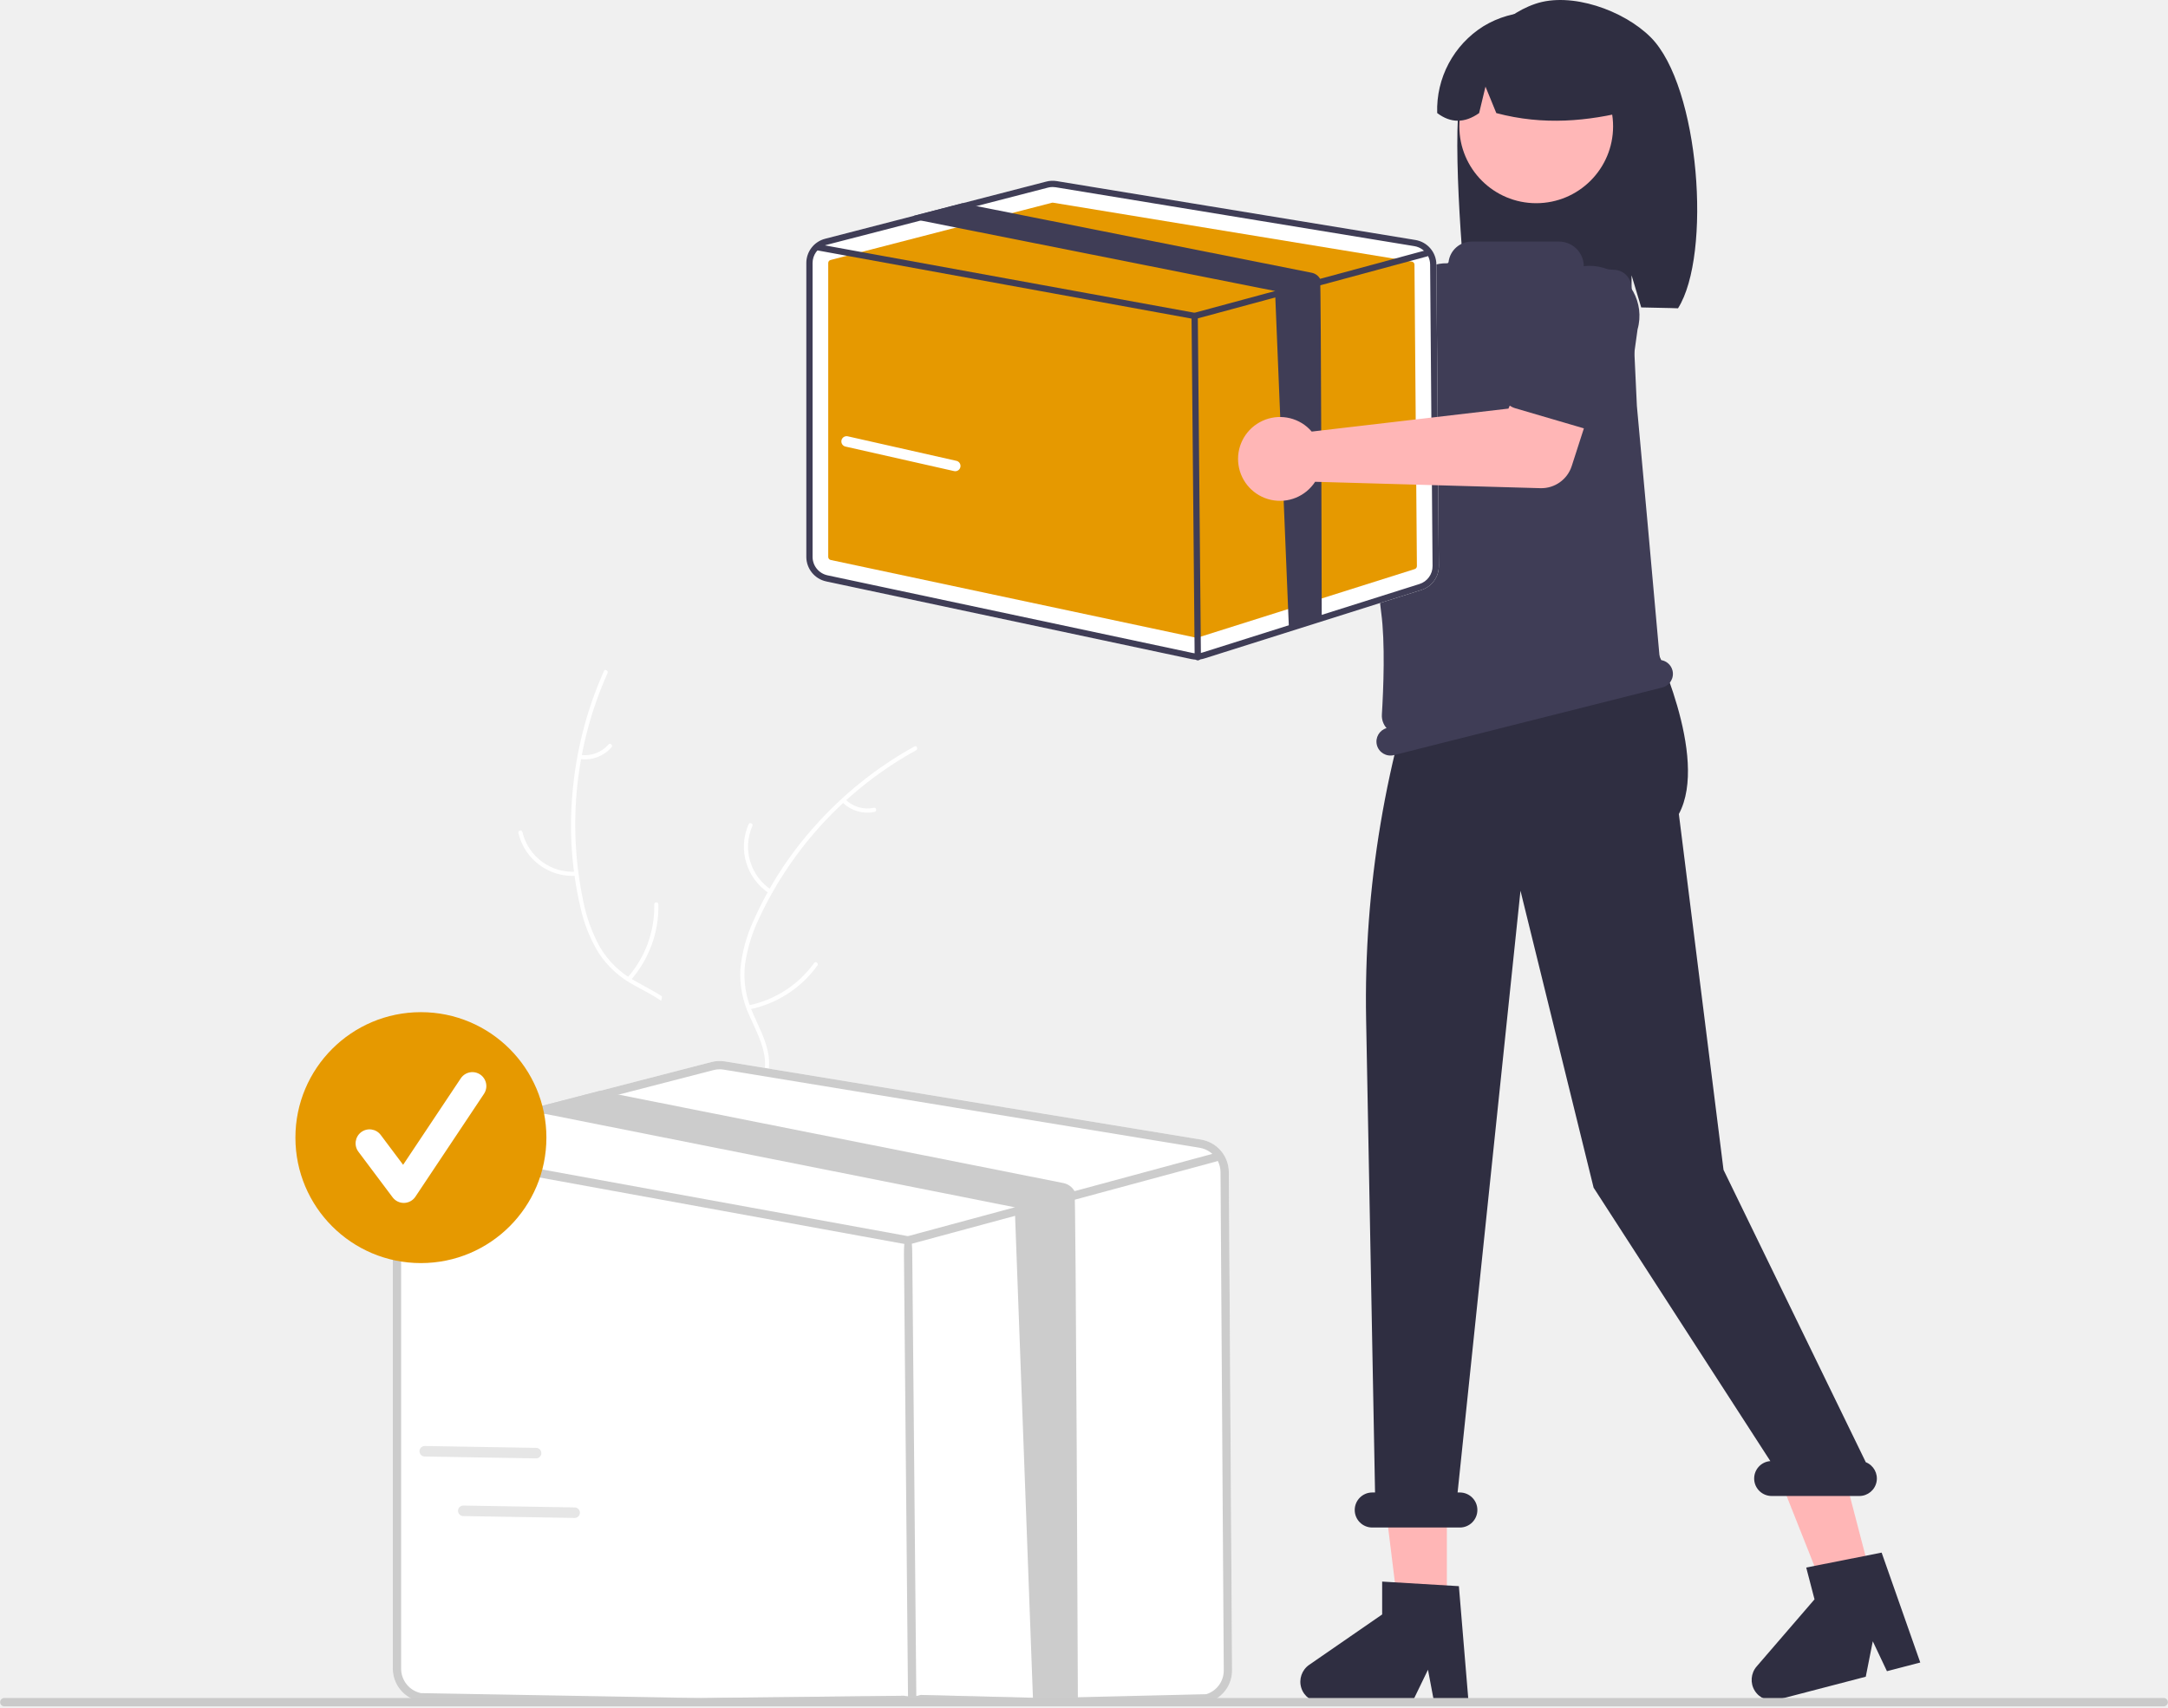
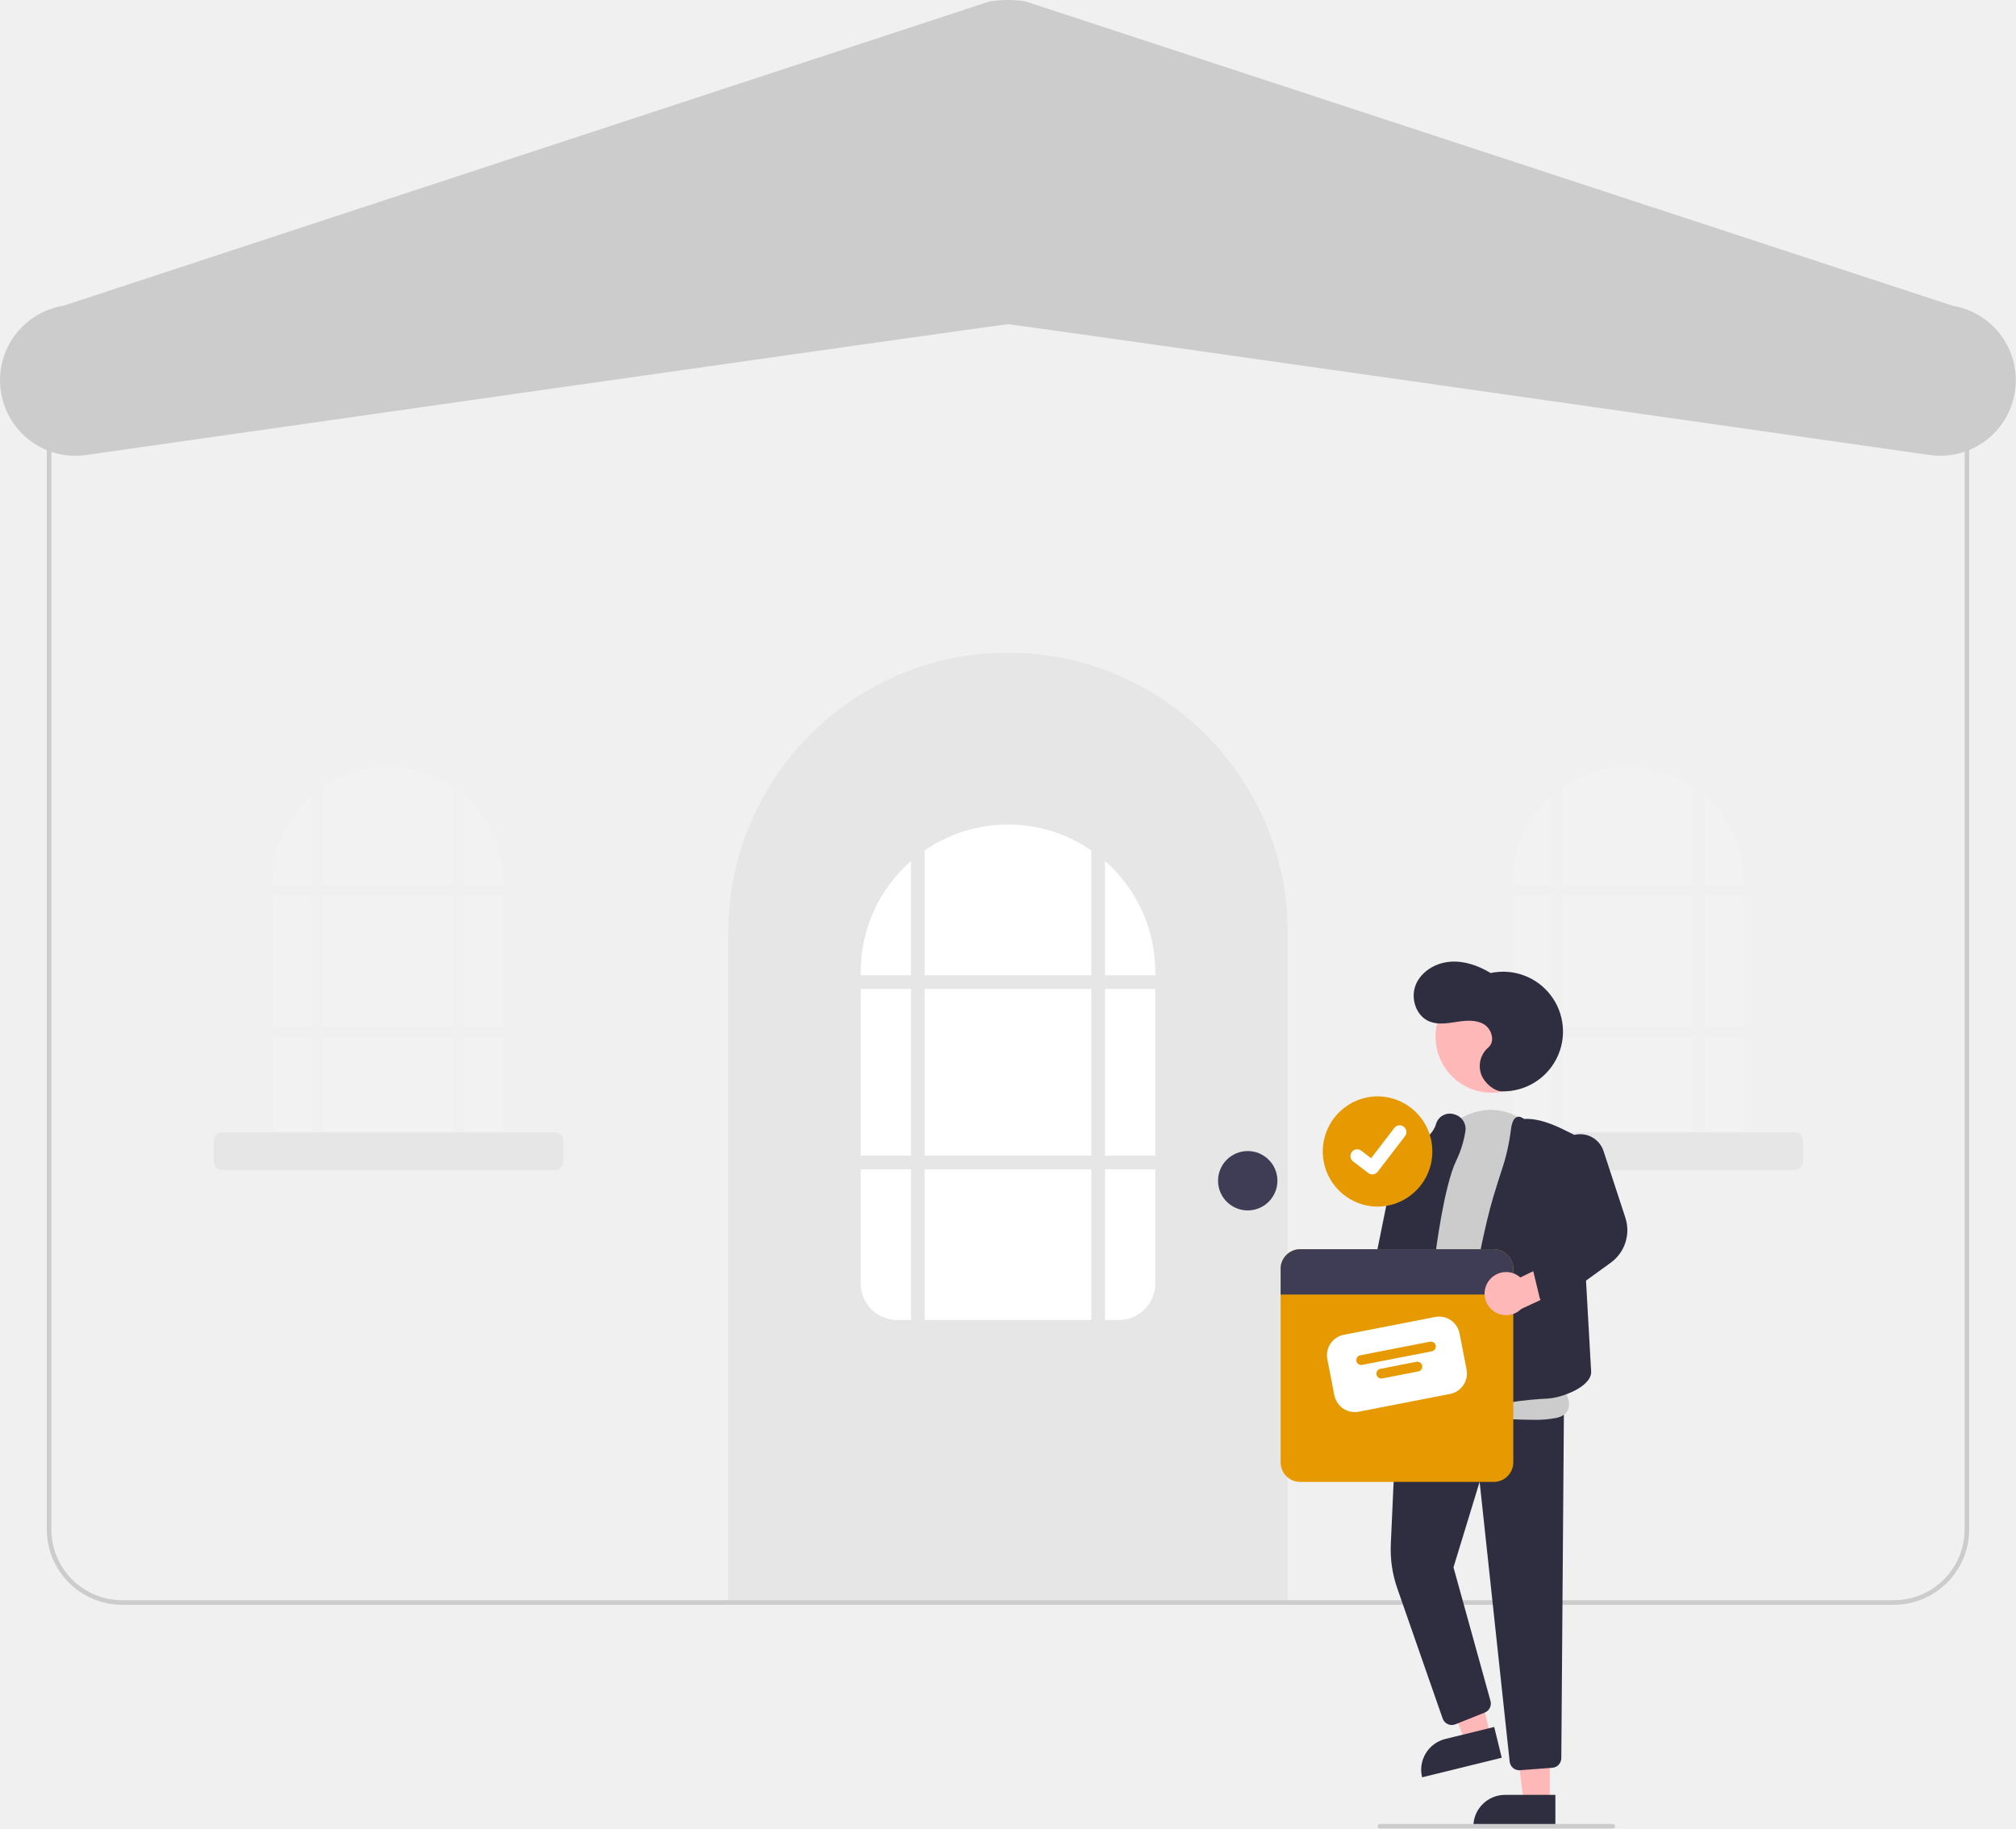
- <svg xmlns="http://www.w3.org/2000/svg" width="618.675" height="487.325" viewBox="0 0 618.675 487.325" role="img" artist="Katerina Limpitsouni" source="https://undraw.co/">
-   <path d="M439.195,470.558c-4.938-26.426,2.836-56.491,24.443-72.487a123.863,123.863,0,0,0,25.822,81.025c6.935,8.889,15.575,18.054,15.307,29.326-.167,7.014-3.96,13.547-8.958,18.47-4.999,4.922-11.156,8.471-17.24,11.965l-.947,1.473C459.786,520.214,444.132,496.984,439.195,470.558Z" transform="translate(-290.6623 -206.3375)" fill="#f0f0f0" />
-   <path d="M464.031,398.475a105.87,105.87,0,0,0-6.989,64.761,45.591,45.591,0,0,0,4.828,13.444,26.149,26.149,0,0,0,9.878,9.582c3.771,2.179,7.88,3.971,11.055,7.028a16.011,16.011,0,0,1,4.713,12.216c-.152,5.623-2.315,10.855-4.609,15.899-2.546,5.6-5.28,11.376-5.115,17.672.02.763-1.165.749-1.185-.012-.287-10.954,7.632-19.751,9.396-30.261.823-4.904.174-10.087-3.274-13.888-3.015-3.324-7.251-5.176-11.088-7.349a27.903,27.903,0,0,1-10.008-9.009,42.148,42.148,0,0,1-5.327-13.209,102.712,102.712,0,0,1-2.328-32.018,107.747,107.747,0,0,1,9.035-35.465c.31-.694,1.325-.081,1.017.609Z" transform="translate(-290.6623 -206.3375)" fill="#fff" />
-   <path d="M455.169,456.308a15.884,15.884,0,0,1-16.571-12.183c-.173-.742.972-1.046,1.146-.303a14.708,14.708,0,0,0,15.438,11.301c.76-.057.744,1.128-.012,1.185Z" transform="translate(-290.6623 -206.3375)" fill="#fff" />
-   <path d="M469.691,485.41a30.615,30.615,0,0,0,7.674-20.95c-.017-.763,1.168-.75,1.185.012a31.844,31.844,0,0,1-8.029,21.784c-.508.571-1.334-.279-.829-.847Z" transform="translate(-290.6623 -206.3375)" fill="#fff" />
-   <path d="M456.335,421.817a8.991,8.991,0,0,0,7.987-2.999c.5-.577,1.326.273.829.847a10.075,10.075,0,0,1-8.828,3.337.612.612,0,0,1-.586-.599.595.595,0,0,1,.599-.586Z" transform="translate(-290.6623 -206.3375)" fill="#fff" />
-   <path d="M551.996,419.93c-.302.369-.604.738-.904,1.117a118.407,118.407,0,0,0-10.837,15.858c-.252.427-.502.863-.742,1.296a124.827,124.827,0,0,0-14.565,43.589,121.222,121.222,0,0,0-1.111,18.385c.133,8.49.954,17.685-1.649,25.494a20.796,20.796,0,0,1-.937,2.397l-41.762,13.306c-.11-.017-.218-.025-.328-.042l-1.643.608c-.027-.317-.048-.646-.076-.963-.016-.184-.024-.37-.04-.554-.008-.123-.016-.247-.03-.358-.003-.041-.005-.082-.005-.114-.014-.111-.016-.215-.027-.317-.124-1.839-.239-3.681-.334-5.529-.003-.01-.003-.01.003-.022-.717-14.077-.265-28.337,2.337-42.075.078-.413.153-.836.251-1.255a115.675,115.675,0,0,1,5.115-18.17,102.26,102.26,0,0,1,4.124-9.49,85.036,85.036,0,0,1,15.437-21.648c12.459-12.681,28.834-21.235,46.381-21.505C551.104,419.931,551.544,419.927,551.996,419.93Z" transform="translate(-290.6623 -206.3375)" fill="#f0f0f0" />
-   <path d="M552.071,420.49a105.87,105.87,0,0,0-44.571,47.5,45.591,45.591,0,0,0-4.24,13.641,26.149,26.149,0,0,0,2.119,13.598c1.699,4.01,3.901,7.915,4.596,12.268a16.011,16.011,0,0,1-3.592,12.592c-3.507,4.398-8.384,7.273-13.252,9.92-5.405,2.938-11.065,5.904-14.724,11.031-.443.621-1.381-.103-.939-.723,6.365-8.919,17.985-11.175,25.722-18.505,3.61-3.42,6.212-7.949,5.747-13.06-.406-4.47-2.673-8.498-4.429-12.543a27.903,27.903,0,0,1-2.567-13.219,42.148,42.148,0,0,1,3.7-13.754,102.712,102.712,0,0,1,17.418-26.966,107.747,107.747,0,0,1,28.566-22.877c.666-.367,1.107.733.445,1.098Z" transform="translate(-290.6623 -206.3375)" fill="#fff" />
-   <path d="M510.176,461.33a15.884,15.884,0,0,1-5.896-19.705c.309-.697,1.406-.25,1.097.448a14.708,14.708,0,0,0,5.522,18.318c.641.412-.085,1.348-.723.939Z" transform="translate(-290.6623 -206.3375)" fill="#fff" />
-   <path d="M504.25,493.309a30.615,30.615,0,0,0,18.74-12.107c.445-.62,1.383.104.939.723a31.844,31.844,0,0,1-19.527,12.559c-.749.15-.897-1.026-.152-1.175Z" transform="translate(-290.6623 -206.3375)" fill="#fff" />
-   <path d="M531.873,434.493a8.991,8.991,0,0,0,8.183,2.414c.747-.16.894,1.017.152,1.175a10.075,10.075,0,0,1-9.058-2.651.612.612,0,0,1-.108-.831.595.595,0,0,1,.831-.108Z" transform="translate(-290.6623 -206.3375)" fill="#fff" />
-   <path d="M617.595,275.421a11.998,11.998,0,0,1,.273,1.869L666.832,305.538l11.901-6.851,12.688,16.61-19.89,14.177a9.119,9.119,0,0,1-10.94-.267l-50.491-39.832a11.965,11.965,0,1,1,7.495-13.953Z" transform="translate(-290.6623 -206.3375)" fill="#ffb6b6" />
-   <path d="M667.511,302.419a5.124,5.124,0,0,1,2.558-3.42l22.606-12.317a14.245,14.245,0,0,1,17.222,22.695l-18.118,18.406a5.129,5.129,0,0,1-7.75-.51L668.43,306.591A5.123,5.123,0,0,1,667.511,302.419Z" transform="translate(-290.6623 -206.3375)" fill="#3f3d56" />
-   <path d="M707.898,230.813c3.253-10.366,10.649-19.873,20.878-23.377,10.23-3.504,25.208,1.834,32.899,9.498,14.067,14.02,17.5,62.182,7.835,77.402-1.922-.102-8.556-.177-10.501-.25l-2.752-9.173v9.083c-15.186-.469-30.997-.175-46.815.128C708.023,283.349,704.645,241.179,707.898,230.813Z" transform="translate(-290.6623 -206.3375)" fill="#2f2e41" />
-   <polygon points="412.883 459.573 399.032 459.573 392.443 406.146 412.886 406.147 412.883 459.573" fill="#ffb6b6" />
-   <polygon points="534.137 450.96 520.734 454.453 500.881 404.416 520.663 399.261 534.137 450.96" fill="#ffb6b6" />
-   <polygon points="457.805 131.433 460.944 139.593 460.316 147.753 398.892 169.028 401.94 133.316 408.844 125.155 457.805 131.433" fill="#ffb6b6" />
-   <circle cx="438.384" cy="36.061" r="21.938" fill="#ffb7b7" />
-   <path d="M713.972,213.831a27.555,27.555,0,0,1,41.894,24.048c-11.959,3.056-24.702,4.335-38.207.736l-3.087-7.555-1.82,7.561q-6.197,4.359-11.963-.016A28.135,28.135,0,0,1,713.972,213.831Z" transform="translate(-290.6623 -206.3375)" fill="#2f2e41" />
-   <path d="M709.742,692.211h-9.829l-1.754-9.279-4.493,9.279H667.597a5.86,5.86,0,0,1-3.33-10.682l20.817-14.377V657.771l21.896,1.307Z" transform="translate(-290.6623 -206.3375)" fill="#2f2e41" />
-   <path d="M838.644,680.868l-9.511,2.479-4.038-8.537-2.007,10.113-25.225,6.575a5.86,5.86,0,0,1-5.916-9.497l16.518-19.163-2.366-9.078,21.518-4.258Z" transform="translate(-290.6623 -206.3375)" fill="#2f2e41" />
-   <path d="M823.1,623.699l-40.601-83.448L769.753,438.685c8.788-16.32-7.532-49.529-7.532-49.529V375.213L699,387.14v0a303.467,303.467,0,0,0-18.492,110.188L683.055,632.338h-.799a5,5,0,0,0,0,10h25a5,5,0,1,0,0-10h-.645l17.947-171.757,20.868,84.758,50.43,78.039a4.987,4.987,0,0,0,.4,9.96h25a4.995,4.995,0,0,0,1.844-9.639Z" transform="translate(-290.6623 -206.3375)" fill="#2f2e41" />
-   <path d="M767.936,397.704h-0a3.987,3.987,0,0,0-3.605-2.995c-.833-9.527-6.339-70.629-6.549-72.421l-.008-.076-1.594-34.058a5.037,5.037,0,0,0-4.703-4.79l-8.421-.55a.446.446,0,0,1-.431-.445,7.081,7.081,0,0,0-7.081-7.081H710.613a6.63,6.63,0,0,0-6.576,5.804.44.44,0,0,1-.448.396l-.003-0a11.845,11.845,0,0,0-11.915,9.824c-3.408,19.831-10.239,64.84-6.862,89.862,1.176,8.711.641,21.812.197,29.1a5.365,5.365,0,0,0,1.336,3.89,3.992,3.992,0,0,0-2.766,4.808h0a4,4,0,0,0,4.856,2.901l76.603-19.311A4,4,0,0,0,767.936,397.704Z" transform="translate(-290.6623 -206.3375)" fill="#3f3d56" />
-   <path d="M641.331,540.887a9.464,9.464,0,0,0-7.945-9.281L497.571,509.303a9.463,9.463,0,0,0-3.913.174l-31.829,8.23-18.262,4.728-33.703,8.712a9.494,9.494,0,0,0-7.107,9.187V682.648a9.535,9.535,0,0,0,7.511,9.274L548.603,690.355a9.217,9.217,0,0,0,1.976.205,9.469,9.469,0,0,0,2.854-.435l82.189,2.045a9.448,9.448,0,0,0,6.633-9.123Z" transform="translate(-290.6623 -206.3375)" fill="#fff" />
-   <path d="M641.331,540.887a9.464,9.464,0,0,0-7.945-9.281L497.571,509.303a9.463,9.463,0,0,0-3.913.174l-31.829,8.23-18.262,4.728-33.703,8.712a9.494,9.494,0,0,0-7.107,9.187V682.648a9.535,9.535,0,0,0,7.511,9.274L548.603,690.355a9.217,9.217,0,0,0,1.976.205,9.469,9.469,0,0,0,2.854-.435l82.189,2.045a9.448,9.448,0,0,0,6.633-9.123ZM634.911,689.91l-82.189,1.955a7.214,7.214,0,0,1-3.621.174l-138.344-2.433a7.153,7.153,0,0,1-5.629-6.957V540.334a7.123,7.123,0,0,1,4.664-6.68,5.911,5.911,0,0,1,.664-.206l35.655-9.218,21.085-5.455,27.054-6.997a6.782,6.782,0,0,1,1.779-.229,7.036,7.036,0,0,1,1.154.095L632.998,533.946a7.136,7.136,0,0,1,5.17,3.739,7.116,7.116,0,0,1,.791,3.218l.925,142.16A7.09,7.09,0,0,1,634.911,689.91Z" transform="translate(-290.6623 -206.3375)" fill="#ccc" />
-   <path d="M638.168,537.686a1.03,1.03,0,0,1-.3.134l-39.948,10.799-12.436,3.36L550.113,561.537a1.372,1.372,0,0,1-.308.04,1.935,1.935,0,0,1-.213-.016L406.97,535.559l-.474-.087a1.189,1.189,0,0,1,.427-2.34l2.87.522,139.965,25.52,30.485-8.238,17.053-4.609,39.332-10.633.625-.166a1.192,1.192,0,0,1,1.384.648.926.926,0,0,1,.071.19A1.189,1.189,0,0,1,638.168,537.686Z" transform="translate(-290.6623 -206.3375)" fill="#ccc" />
-   <path d="M550.991,690.838c-.65,0-1.18-.523-1.186,2.825l-1.186-129.261c-.006-4.655.52-5.191,1.175-5.197h.011c.65,0,1.18.523,1.186,5.175l1.186,129.261c.006-3.345-.52-2.809-1.175-2.803Z" transform="translate(-290.6623 -206.3375)" fill="#ccc" />
-   <path d="M598.256,692.338l-12.772.135L580.242,550.936,446.499,524.325a3.073,3.073,0,0,1-.387-.095,4.715,4.715,0,0,1-2.546-1.795l18.262-4.728,5.368,1.067,126.905,25.243a4.718,4.718,0,0,1,3.194,2.308C597.69,547.014,598.248,691.515,598.256,692.338Z" transform="translate(-290.6623 -206.3375)" fill="#ccc" />
-   <path d="M700.559,281.827a7.133,7.133,0,0,0-5.988-6.995L592.213,258.024a7.132,7.132,0,0,0-2.949.131l-23.988,6.203-13.764,3.563-25.4,6.566a7.155,7.155,0,0,0-5.356,6.924v83.892a7.186,7.186,0,0,0,5.66,6.989L630.674,394.474a6.947,6.947,0,0,0,1.49.155,7.136,7.136,0,0,0,2.151-.328l61.942-19.561a7.121,7.121,0,0,0,4.999-6.876Z" transform="translate(-290.6623 -206.3375)" fill="#fff" />
-   <path d="M591.054,264.184a.866.866,0,0,0-.221.029l-63.152,16.332a.893.893,0,0,0-.669.864v83.891a.897.897,0,0,0,.707.873l104.258,22.182a.901.901,0,0,0,.455-.022l61.943-19.56a.888.888,0,0,0,.623-.859l-.694-86.037a.891.891,0,0,0-.748-.873L591.199,264.196A.929.929,0,0,0,591.054,264.184Z" transform="translate(-290.6623 -206.3375)" fill="#e69900" />
-   <path d="M700.559,281.827a7.133,7.133,0,0,0-5.988-6.995L592.213,258.024a7.132,7.132,0,0,0-2.949.131l-23.988,6.203-13.764,3.563-25.4,6.566a7.155,7.155,0,0,0-5.356,6.924v83.892a7.186,7.186,0,0,0,5.66,6.989L630.674,394.474a6.947,6.947,0,0,0,1.49.155,7.136,7.136,0,0,0,2.151-.328l61.942-19.561a7.121,7.121,0,0,0,4.999-6.876Zm-4.838,91.209-61.942,19.561a5.437,5.437,0,0,1-2.729.131L526.786,370.546a5.391,5.391,0,0,1-4.242-5.243V281.41a5.369,5.369,0,0,1,3.515-5.035,4.454,4.454,0,0,1,.5-.155l26.872-6.947,15.891-4.111,20.389-5.273a5.111,5.111,0,0,1,1.341-.173,5.303,5.303,0,0,1,.87.071l102.357,16.808a5.378,5.378,0,0,1,3.897,2.818,5.363,5.363,0,0,1,.596,2.425l.697,86.037A5.344,5.344,0,0,1,695.72,373.036Z" transform="translate(-290.6623 -206.3375)" fill="#3f3d56" />
-   <path d="M698.175,279.414a.776.776,0,0,1-.226.101l-30.107,8.139-9.372,2.532L631.812,297.39a1.034,1.034,0,0,1-.232.03,1.458,1.458,0,0,1-.161-.012L523.932,277.811l-.358-.066a.896.896,0,0,1,.322-1.764l2.163.393L631.544,295.609,654.519,289.4l12.852-3.474,29.642-8.014.471-.125a.898.898,0,0,1,1.043.489.698.698,0,0,1,.054.143A.896.896,0,0,1,698.175,279.414Z" transform="translate(-290.6623 -206.3375)" fill="#3f3d56" />
-   <path d="M632.473,394.838a.894.894,0,0,1-.894-.886l-.894-97.418a.894.894,0,0,1,.886-.902h.008a.894.894,0,0,1,.894.886l.894,97.418a.894.894,0,0,1-.886.902Z" transform="translate(-290.6623 -206.3375)" fill="#3f3d56" />
-   <path d="M667.842,382.987l-9.372,2.532L654.519,289.4,553.723,269.344a2.316,2.316,0,0,1-.292-.071,3.553,3.553,0,0,1-1.919-1.353l13.764-3.563,4.046.804,95.642,19.025a3.555,3.555,0,0,1,2.407,1.74C667.669,286.445,667.836,382.367,667.842,382.987Z" transform="translate(-290.6623 -206.3375)" fill="#3f3d56" />
-   <path d="M663.643,328.184a11.997,11.997,0,0,1,1.335,1.337l56.146-6.557,5.46-12.6,20.093,5.755-7.499,23.246a9.119,9.119,0,0,1-8.937,6.315l-64.285-1.827a11.965,11.965,0,1,1-2.313-15.669Z" transform="translate(-290.6623 -206.3375)" fill="#ffb6b6" />
-   <path d="M719.808,320.055a5.124,5.124,0,0,1,.011-4.271l10.788-23.374a14.245,14.245,0,0,1,27.363,7.932l-3.553,25.582a5.129,5.129,0,0,1-6.523,4.216l-24.86-7.285A5.124,5.124,0,0,1,719.808,320.055Z" transform="translate(-290.6623 -206.3375)" fill="#3f3d56" />
-   <path d="M908.147,693.379H291.853a1.191,1.191,0,0,1,0-2.381H908.147a1.191,1.191,0,0,1,0,2.381Z" transform="translate(-290.6623 -206.3375)" fill="#cacaca" />
-   <circle cx="120.113" cy="324.713" r="35.811" fill="#e69900" />
-   <path d="M405.89,549.688a3.982,3.982,0,0,1-3.186-1.594l-9.77-13.027a3.983,3.983,0,1,1,6.374-4.78l6.392,8.522L422.115,514.185a3.984,3.984,0,1,1,6.629,4.419L409.204,547.914a3.985,3.985,0,0,1-3.204,1.773C405.964,549.688,405.927,549.688,405.89,549.688Z" transform="translate(-290.6623 -206.3375)" fill="#fff" />
-   <path d="M563.257,340.838a1.512,1.512,0,0,1-.331-.037l-31-7a1.5,1.5,0,0,1,.66-2.927l31,7a1.5,1.5,0,0,1-.329,2.964Z" transform="translate(-290.6623 -206.3375)" fill="#fff" />
-   <path d="M443.951,622.574a1.513,1.513,0,0,1-.332.031l-31.776-.535a1.5,1.5,0,0,1,.05-3l31.776.535a1.5,1.5,0,0,1,.282,2.969Z" transform="translate(-290.6623 -206.3375)" fill="#e6e6e6" />
-   <path d="M454.951,639.574a1.513,1.513,0,0,1-.332.031l-31.776-.535a1.5,1.5,0,0,1,.05-3l31.776.535a1.5,1.5,0,0,1,.282,2.969Z" transform="translate(-290.6623 -206.3375)" fill="#e6e6e6" />
+ <svg xmlns="http://www.w3.org/2000/svg" width="883" height="800.856" viewBox="0 0 883 800.856" role="img" artist="Katerina Limpitsouni" source="https://undraw.co/">
+   <path d="M441.5,285.856H441.5A122.5,122.5,0,0,1,564,408.356V701.856a0,0,0,0,1,0,0h-245a0,0,0,0,1,0,0V408.356A122.5,122.5,0,0,1,441.5,285.856Z" fill="#e6e6e6" />
+   <rect x="377" y="433.134" width="22" height="73" fill="#fff" />
+   <rect x="405" y="512.134" width="73" height="65.999" fill="#fff" />
+   <rect x="405" y="433.134" width="73" height="73" fill="#fff" />
+   <path d="M642.5,476.706h22v-1.501a64.329,64.329,0,0,0-22-48.496Z" transform="translate(-158.5 -49.57195)" fill="#fff" />
+   <path d="M563.5,476.706h73V422.032a64.188,64.188,0,0,0-36.5-11.327h0a64.188,64.188,0,0,0-36.5,11.327Z" transform="translate(-158.5 -49.57195)" fill="#fff" />
+   <path d="M557.5,561.706h-22v49.999a16,16,0,0,0,16,16h6Z" transform="translate(-158.5 -49.57195)" fill="#fff" />
+   <path d="M642.5,561.706v65.999h6a16,16,0,0,0,16-16V561.706Z" transform="translate(-158.5 -49.57195)" fill="#fff" />
+   <path d="M557.5,476.706V426.709a64.329,64.329,0,0,0-22,48.496v1.501Z" transform="translate(-158.5 -49.57195)" fill="#fff" />
+   <rect x="484" y="433.134" width="22" height="73" fill="#fff" />
+   <circle cx="546.5" cy="517.134" r="13" fill="#3f3d56" />
+   <rect x="119.39" y="392.368" width="17.267" height="57.296" fill="#f2f2f2" />
+   <rect x="141.366" y="392.368" width="57.296" height="57.296" fill="#f2f2f2" />
+   <rect x="203.372" y="392.368" width="17.267" height="57.296" fill="#f2f2f2" />
+   <path d="M361.872,437.23h17.267v-1.178A50.49,50.49,0,0,0,361.872,397.989Z" transform="translate(-158.5 -49.57195)" fill="#f2f2f2" />
+   <rect x="141.366" y="454.373" width="57.296" height="51.801" fill="#f2f2f2" />
+   <path d="M295.157,503.945H277.89v39.243a12.558,12.558,0,0,0,12.558,12.558h4.709Z" transform="translate(-158.5 -49.57195)" fill="#f2f2f2" />
+   <path d="M361.872,503.945v51.801h4.709a12.558,12.558,0,0,0,12.558-12.558V503.945Z" transform="translate(-158.5 -49.57195)" fill="#f2f2f2" />
+   <path d="M295.157,437.23V397.989a50.492,50.492,0,0,0-17.267,38.064v1.178Z" transform="translate(-158.5 -49.57195)" fill="#f2f2f2" />
+   <path d="M299.866,437.23h57.296V394.318a50.379,50.379,0,0,0-28.648-8.89h0a50.381,50.381,0,0,0-28.648,8.89Z" transform="translate(-158.5 -49.57195)" fill="#f2f2f2" />
+   <path d="M401.69,562.007H255.703a3.536,3.536,0,0,1-3.532-3.532v-9.419a3.536,3.536,0,0,1,3.532-3.532H401.69a3.536,3.536,0,0,1,3.532,3.532v9.419A3.536,3.536,0,0,1,401.69,562.007Z" transform="translate(-158.5 -49.57195)" fill="#e6e6e6" />
+   <rect x="662.39" y="392.368" width="17.267" height="57.296" fill="#f2f2f2" />
+   <rect x="684.366" y="392.368" width="57.296" height="57.296" fill="#f2f2f2" />
+   <rect x="746.372" y="392.368" width="17.267" height="57.296" fill="#f2f2f2" />
+   <path d="M904.872,437.23h17.267v-1.178A50.49,50.49,0,0,0,904.872,397.989Z" transform="translate(-158.5 -49.57195)" fill="#f2f2f2" />
+   <rect x="684.366" y="454.373" width="57.296" height="51.801" fill="#f2f2f2" />
+   <path d="M838.157,503.945H820.89v39.243a12.558,12.558,0,0,0,12.558,12.558h4.709Z" transform="translate(-158.5 -49.57195)" fill="#f2f2f2" />
+   <path d="M904.872,503.945v51.801h4.709a12.558,12.558,0,0,0,12.558-12.558V503.945Z" transform="translate(-158.5 -49.57195)" fill="#f2f2f2" />
+   <path d="M838.157,437.23V397.989a50.492,50.492,0,0,0-17.267,38.064v1.178Z" transform="translate(-158.5 -49.57195)" fill="#f2f2f2" />
+   <path d="M842.866,437.23h57.296V394.318a50.379,50.379,0,0,0-28.648-8.89h0a50.381,50.381,0,0,0-28.648,8.89Z" transform="translate(-158.5 -49.57195)" fill="#f2f2f2" />
+   <path d="M944.69,562.007H798.703a3.536,3.536,0,0,1-3.532-3.532v-9.419a3.536,3.536,0,0,1,3.532-3.532H944.69a3.536,3.536,0,0,1,3.532,3.532v9.419A3.536,3.536,0,0,1,944.69,562.007Z" transform="translate(-158.5 -49.57195)" fill="#e6e6e6" />
+   <path d="M988,752.428H212a33.037,33.037,0,0,1-33-33v-503a33.037,33.037,0,0,1,33-33H988a33.037,33.037,0,0,1,33,33v503A33.037,33.037,0,0,1,988,752.428Zm-776-567a31.035,31.035,0,0,0-31,31v503a31.035,31.035,0,0,0,31,31H988a31.035,31.035,0,0,0,31-31v-503a31.035,31.035,0,0,0-31-31Z" transform="translate(-158.5 -49.57195)" fill="#ccc" />
+   <path d="M191.548,249.198a33.074,33.074,0,0,1-5.297-65.716L591.806,50.23a49.165,49.165,0,0,1,15.918-.02l406.094,133.292a33.067,33.067,0,0,1-10.701,65.262c-4.375-.625-399.522-57.046-403.126-57.195-3.59.148-399.122,56.625-403.117,57.196A33.138,33.138,0,0,1,191.548,249.198Z" transform="translate(-158.5 -49.57195)" fill="#ccc" />
+   <path d="M773.936,672.978a9.377,9.377,0,0,0-3.1-14.04l1.853-21.348L759.991,633.299l-2.194,30.184a9.428,9.428,0,0,0,16.138,9.495Z" transform="translate(-158.5 -49.57195)" fill="#ffb8b8" />
+   <polygon points="678.804 789.38 667.371 789.379 661.935 745.283 678.808 745.284 678.804 789.38" fill="#ffb8b8" />
+   <path d="M659.205,786.112H681.253a0,0,0,0,1,0,0v13.882a0,0,0,0,1,0,0H645.323a0,0,0,0,1,0,0v0A13.882,13.882,0,0,1,659.205,786.112Z" fill="#2f2e41" />
+   <polygon points="652.853 760.12 641.751 762.848 625.945 721.325 642.331 717.299 652.853 760.12" fill="#ffb8b8" />
+   <path d="M793.08,810.022H815.128a0,0,0,0,1,0,0v13.882a0,0,0,0,1,0,0H779.198a0,0,0,0,1,0,0v0A13.882,13.882,0,0,1,793.08,810.022Z" transform="translate(-330.4181 164.2499) rotate(-13.80529)" fill="#2f2e41" />
+   <path d="M823.923,824.894a4.21,4.21,0,0,1-4.196-3.779L806.571,698.562,795.124,736.037l16.214,58.533a4.226,4.226,0,0,1-2.506,5.057l-12.89,5.156a4.23,4.23,0,0,1-5.565-2.535l-19.87-57.009a51.604,51.604,0,0,1-2.835-19.395l2.774-61.523,73.042,3.093-1.14,152.214a4.255,4.255,0,0,1-3.912,4.187l-14.185,1.068C824.141,824.89,824.031,824.894,823.923,824.894Z" transform="translate(-158.5 -49.57195)" fill="#2f2e41" />
+   <circle cx="653.326" cy="454.031" r="24.561" fill="#ffb8b8" />
+   <path d="M829.888,671.415c-6.468,0-14.504-.529-22.817-1.076-11.36-.748-23.107-1.52-31.875-1.013a6.967,6.967,0,0,1-6.232-2.714c-9.039-11.574,4.903-56.708,5.501-58.623l11.346-50.468.488.11-.488-.11c2.496-11.1,10.471-19.288,20.813-21.368,9.679-1.945,19.043,1.931,25.048,10.375q.478.672.956,1.379c19.552,28.957,8.493,100.896,7.752,105.539,1.033,1.237,6.618,8.232,5.083,13.091-.624,1.977-2.321,3.324-5.042,4.004A47.007,47.007,0,0,1,829.888,671.415Z" transform="translate(-158.5 -49.57195)" fill="#ccc" />
+   <path d="M775.592,671.438c-2.225,0-5.225-.821-9.272-2.505-1.739-.724-7.031-2.926-.606-59.072,3.156-27.58,7.677-54.967,7.722-55.241l.043-.264.244-.11c.116-.053,11.662-5.346,13.67-12.146q.105-.354.234-.685a6.243,6.243,0,0,1,7.754-3.809A6.561,6.561,0,0,1,800.322,545.095a46.032,46.032,0,0,1-3.99,12.792c-5.433,11.21-9.114,40.928-9.15,41.227-.208,2.538-5.139,62.672-6.088,67.235-.332,1.594-.942,3.544-2.734,4.49A5.841,5.841,0,0,1,775.592,671.438Z" transform="translate(-158.5 -49.57195)" fill="#2f2e41" />
+   <path d="M802.424,669.133a2.019,2.019,0,0,1-1.239-.425c-7.226-5.491,4.468-72.052,11.405-95.016,1.389-4.598,2.625-8.537,3.676-11.706h0a89.267,89.267,0,0,0,3.989-17.506c.382-3.226,1.211-5.068,2.537-5.633.921-.393,2.004-.126,3.219.793,6.406-.315,12.631,2.302,18.402,5.181l5.192,2.591,5.826,103.149c-.165,6.583-13.141,11.23-18.804,11.527-9.088.476-25.408,1.956-32.6,6.509A3.005,3.005,0,0,1,802.424,669.133Z" transform="translate(-158.5 -49.57195)" fill="#2f2e41" />
+   <path d="M769.966,649.78c-.086,0-.172-.002-.258-.008l-11.767-.724a4.23,4.23,0,0,1-3.923-4.854l5.325-35.278,10.024-49.498a8.879,8.879,0,0,1,11.362-6.709h0a8.928,8.928,0,0,1,6.107,9.879l-7.964,49.597-4.715,33.947A4.251,4.251,0,0,1,769.966,649.78Z" transform="translate(-158.5 -49.57195)" fill="#2f2e41" />
+   <path d="M816.313,527.56a26.205,26.205,0,1,0-4.91-51.825c-5.401-3.28-11.681-5.486-17.975-4.925s-12.518,4.298-14.872,10.162.175,13.594,6.027,15.977c3.752,1.528,7.989.787,11.993.171s8.372-1.018,11.856,1.048,5.051,7.605,1.93,10.188a10.738,10.738,0,0,0-3.084,11.82C808.847,524.233,813.127,527.492,816.313,527.56Z" transform="translate(-158.5 -49.57195)" fill="#2f2e41" />
+   <path d="M761.87,529.751a24.146,24.146,0,0,0-0,48.291H761.87a24.146,24.146,0,0,0,0-48.291Z" transform="translate(-158.5 -49.57195)" fill="#e69900" />
+   <path id="e2b03078-4341-40c6-aa5e-abce84ce68da-1258" data-name="Path 395" d="M759.579,563.924a2.93,2.93,0,0,1-1.763-.586l-.032-.024-6.64-5.079a2.951,2.951,0,1,1,3.591-4.684L759.036,556.85l10.163-13.259a2.95,2.95,0,0,1,4.135-.546l.001.001-.063.088.065-.088a2.953,2.953,0,0,1,.546,4.136l-11.954,15.589a2.951,2.951,0,0,1-2.347,1.151Z" transform="translate(-158.5 -49.57195)" fill="#fff" />
+   <path d="M812.734,596.706H727.989a8.579,8.579,0,0,0-8.582,8.582V690.032a8.579,8.579,0,0,0,8.582,8.582h84.745a8.579,8.579,0,0,0,8.582-8.582V605.287A8.579,8.579,0,0,0,812.734,596.706Z" transform="translate(-158.5 -49.57195)" fill="#e69900" />
+   <path d="M793.648,660.074l-40.012,7.792a9.128,9.128,0,0,1-10.693-7.207L739.868,644.865a9.128,9.128,0,0,1,7.207-10.693l40.012-7.792a9.128,9.128,0,0,1,10.693,7.207l3.076,15.794A9.128,9.128,0,0,1,793.648,660.074Z" transform="translate(-158.5 -49.57195)" fill="#fff" />
+   <path d="M785.643,641.415l-30.535,5.946a2.145,2.145,0,0,1-.82-4.212l30.535-5.946a2.145,2.145,0,1,1,.82,4.212Z" transform="translate(-158.5 -49.57195)" fill="#e69900" />
+   <path d="M779.708,650.221l-15.794,3.076a2.145,2.145,0,0,1-.82-4.212l15.794-3.076a2.145,2.145,0,0,1,.82,4.212Z" transform="translate(-158.5 -49.57195)" fill="#e69900" />
+   <path d="M821.315,605.287v11.264h-101.908V605.287a8.579,8.579,0,0,1,8.582-8.582h84.745A8.579,8.579,0,0,1,821.315,605.287Z" transform="translate(-158.5 -49.57195)" fill="#3f3d56" />
+   <path d="M810.169,611.164a9.377,9.377,0,0,1,14.225-2.093l19.295-9.32,8.524,10.344-27.433,12.779a9.428,9.428,0,0,1-14.611-11.71Z" transform="translate(-158.5 -49.57195)" fill="#ffb8b8" />
+   <path d="M836.972,621.174a4.233,4.233,0,0,1-4.114-3.241l-2.803-11.65a4.213,4.213,0,0,1,1.94-4.62l16.902-10.115-8.64-31.634a10.821,10.821,0,0,1,.379-6.801h0a10.753,10.753,0,0,1,20.214.621l9.539,29.125a17.577,17.577,0,0,1-6.421,19.773L839.449,620.37A4.225,4.225,0,0,1,836.972,621.174Z" transform="translate(-158.5 -49.57195)" fill="#2f2e41" />
+   <path d="M864.902,850.428h-102a1,1,0,1,1,0-2h102a1,1,0,0,1,0,2Z" transform="translate(-158.5 -49.57195)" fill="#ccc" />
</svg>
